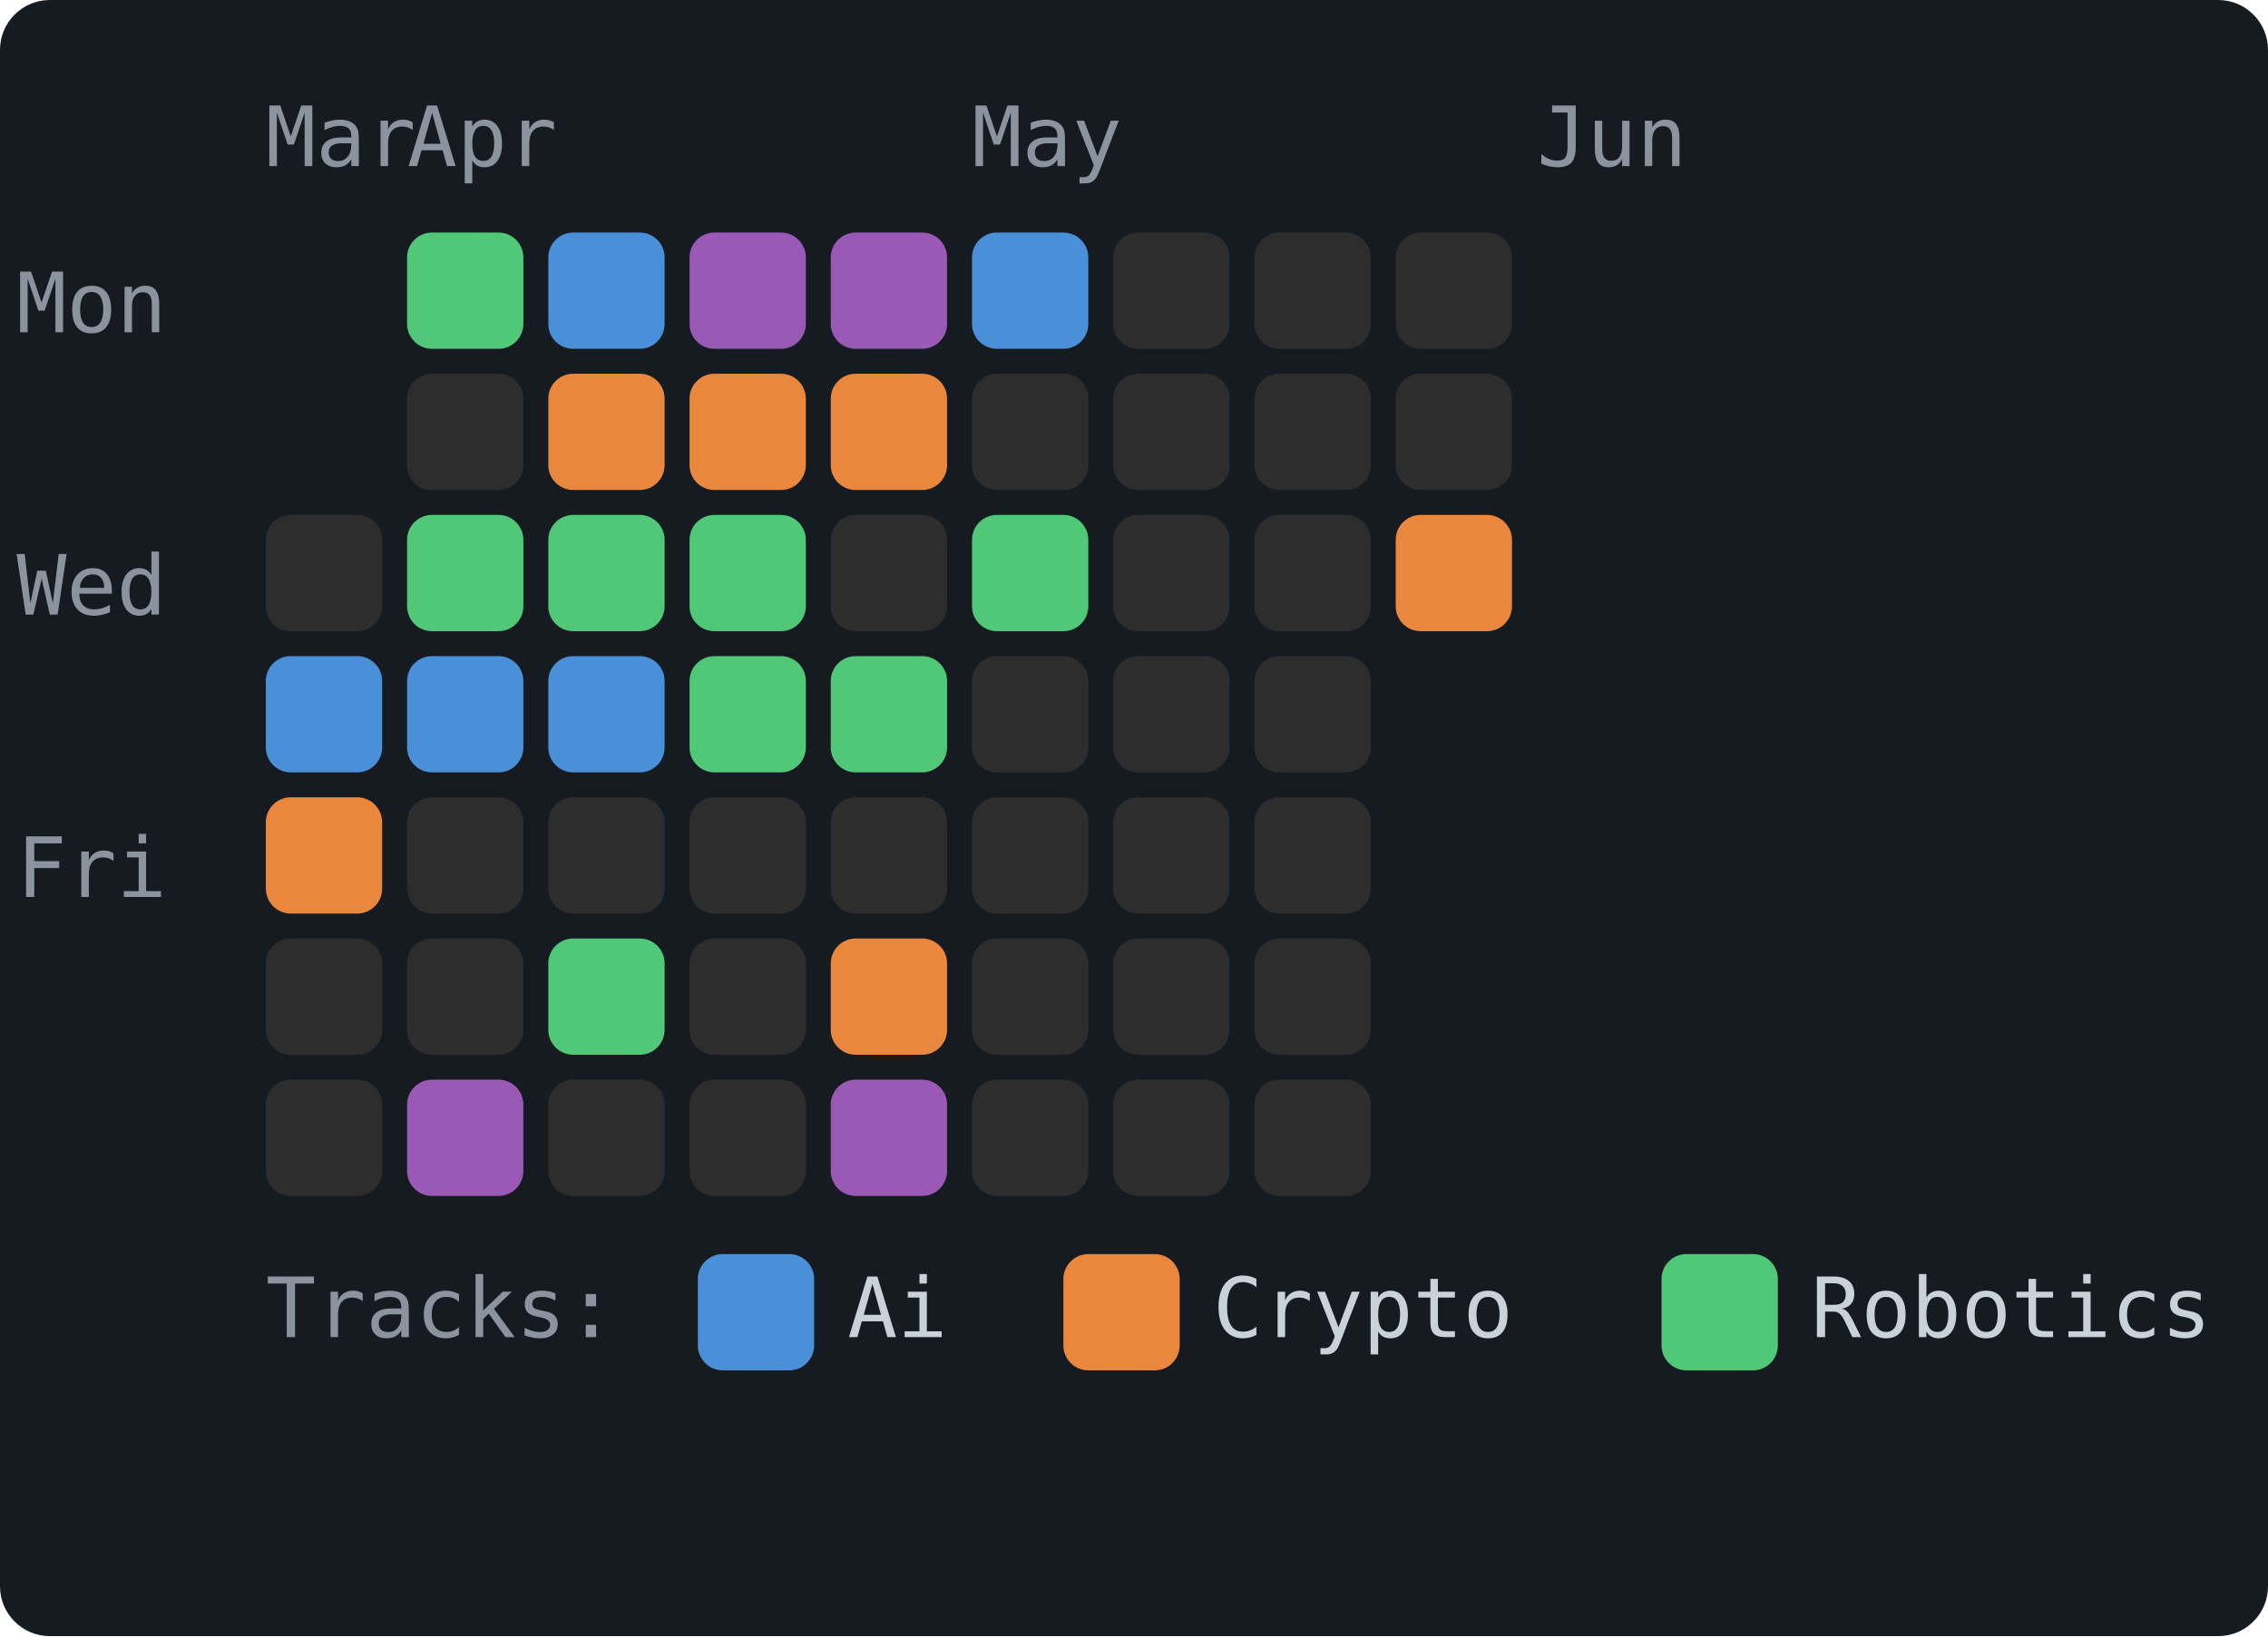
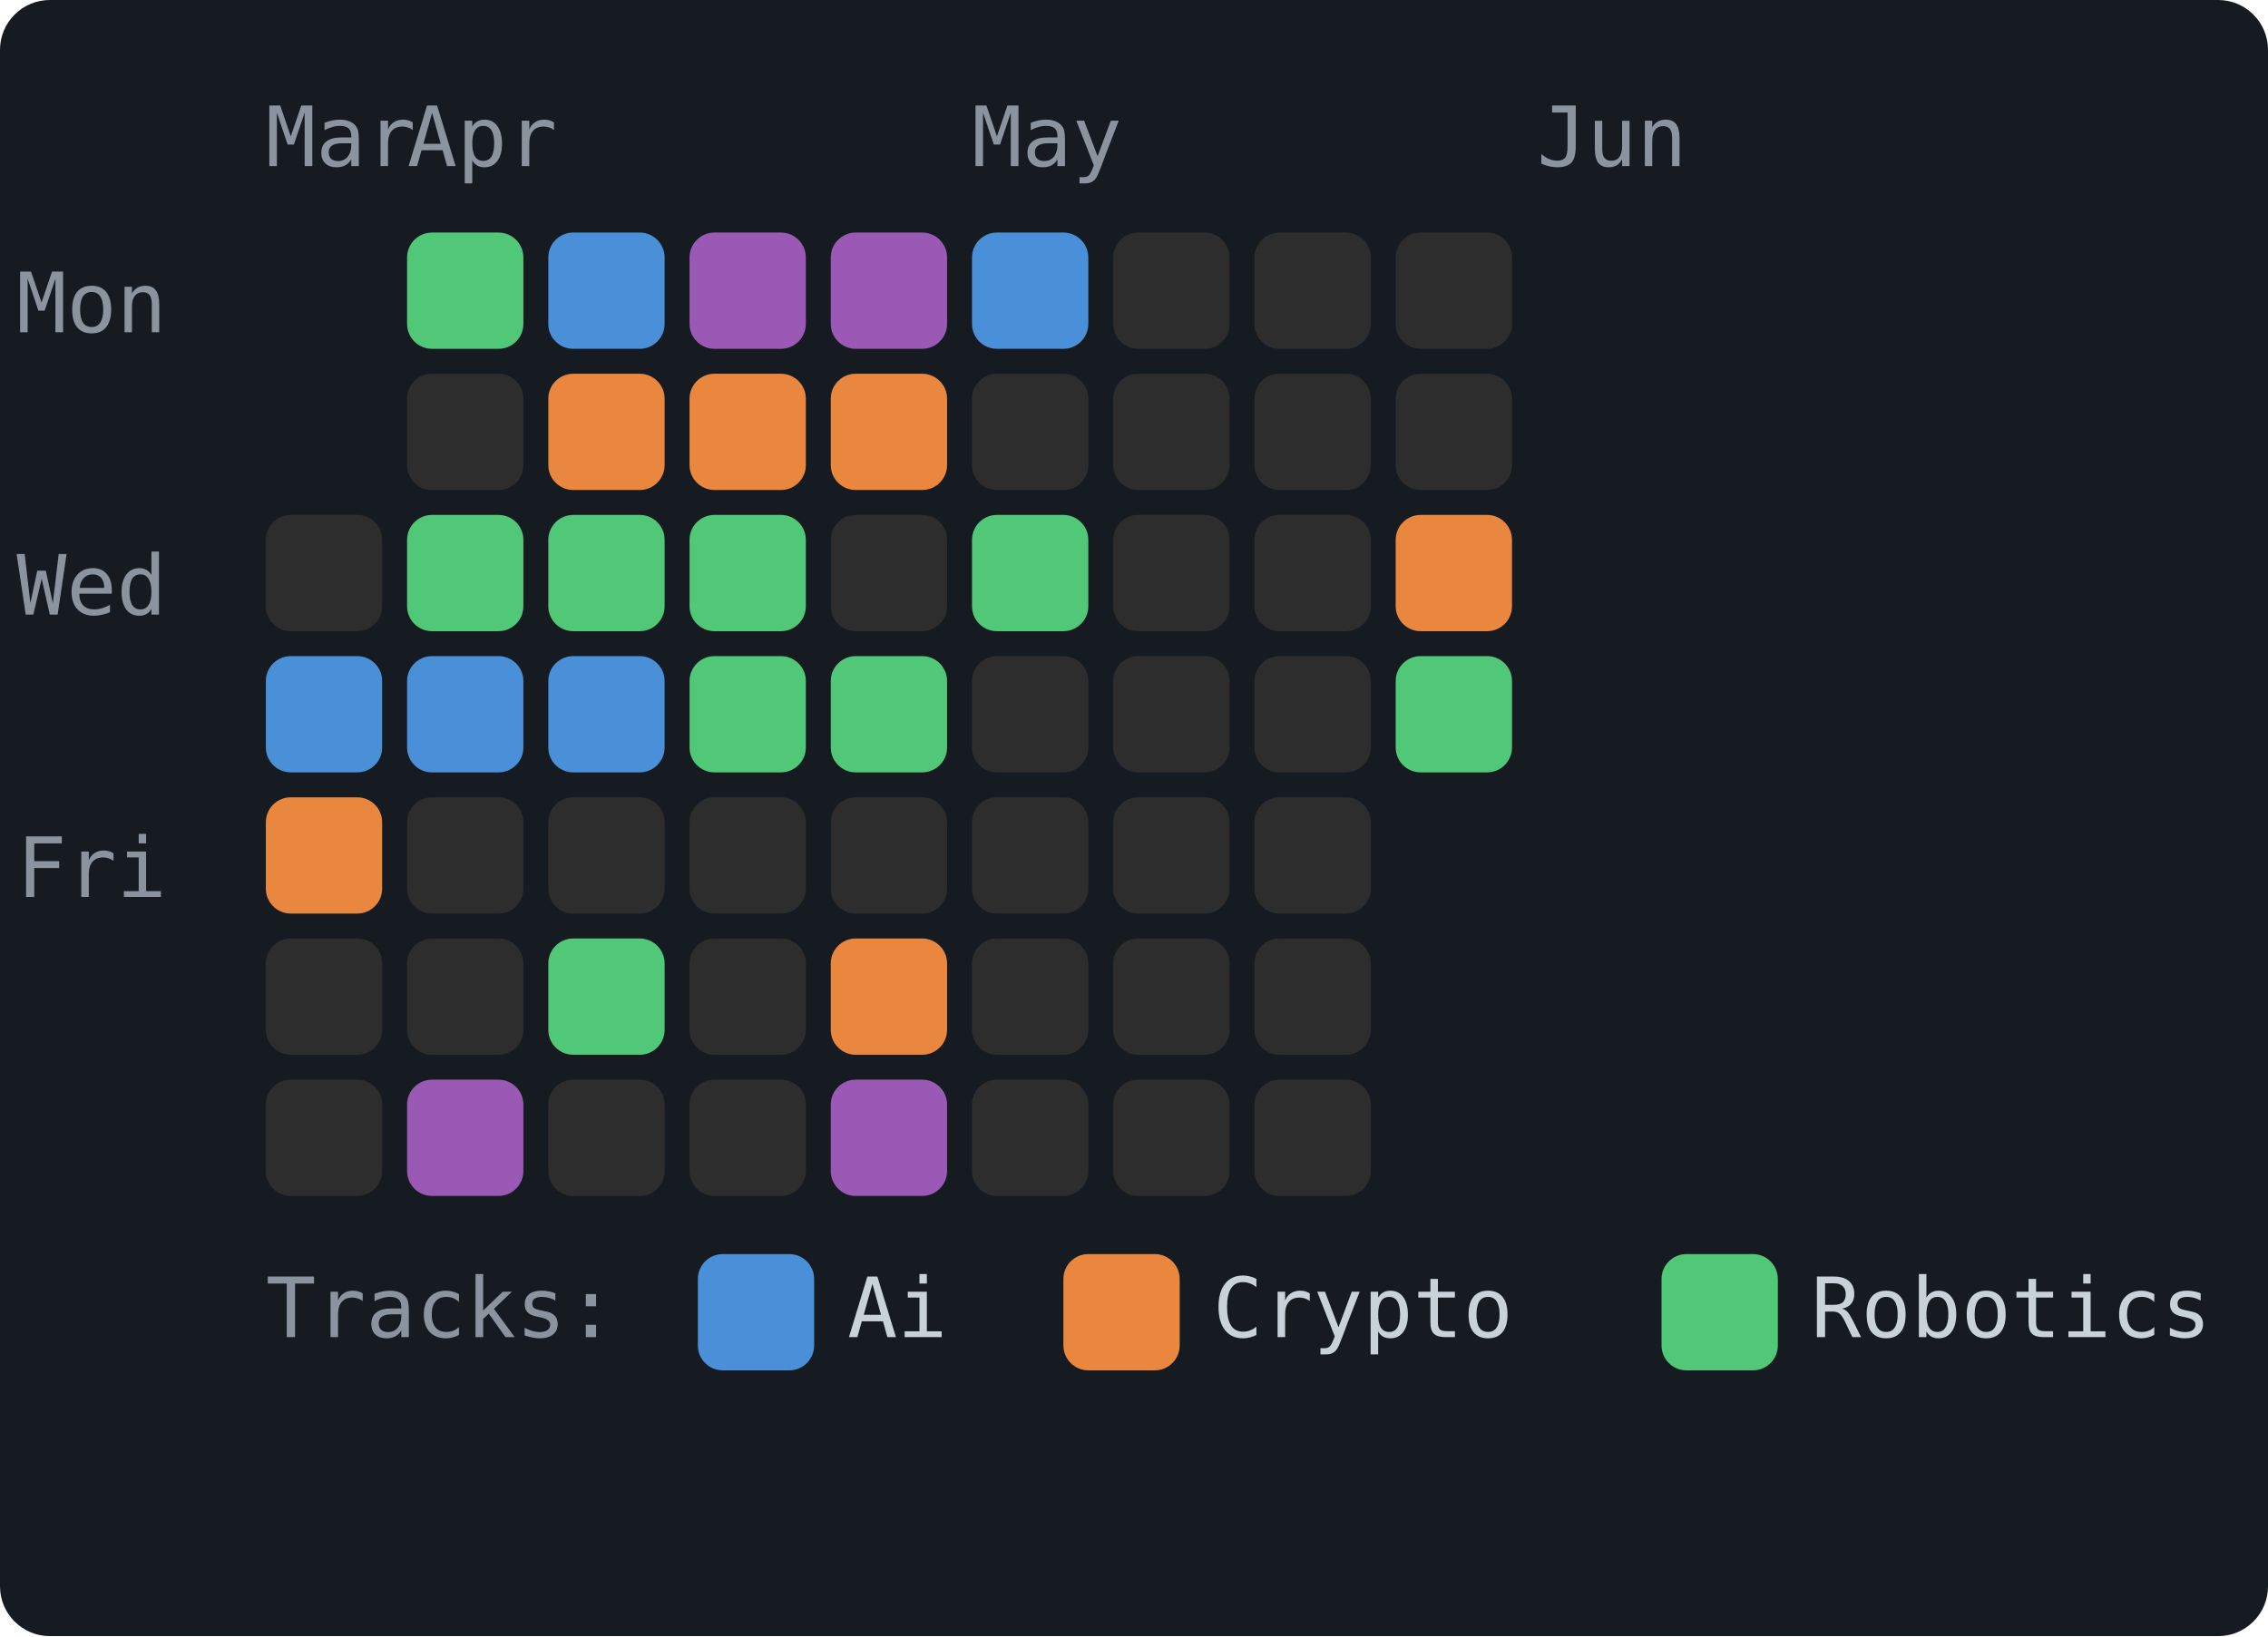
<svg xmlns="http://www.w3.org/2000/svg" width="273" height="197" viewBox="0 0 273 197">
  <rect width="273" height="197" fill="#161B22" rx="6" />
  <text x="2" y="40" fill="#8B949E" font-family="monospace" font-size="10">Mon</text>
  <text x="2" y="74" fill="#8B949E" font-family="monospace" font-size="10">Wed</text>
  <text x="2" y="108" fill="#8B949E" font-family="monospace" font-size="10">Fri</text>
  <text x="32" y="20" fill="#8B949E" font-family="monospace" font-size="10">Mar</text>
  <text x="49" y="20" fill="#8B949E" font-family="monospace" font-size="10">Apr</text>
  <text x="117" y="20" fill="#8B949E" font-family="monospace" font-size="10">May</text>
  <text x="185" y="20" fill="#8B949E" font-family="monospace" font-size="10">Jun</text>
  <rect x="32" y="62" width="14" height="14" rx="3" fill="#2D2D2D" />
  <rect x="32" y="79" width="14" height="14" rx="3" fill="#4A90D9" />
  <rect x="32" y="96" width="14" height="14" rx="3" fill="#E8873D" />
  <rect x="32" y="113" width="14" height="14" rx="3" fill="#2D2D2D" />
  <rect x="32" y="130" width="14" height="14" rx="3" fill="#2D2D2D" />
  <rect x="49" y="28" width="14" height="14" rx="3" fill="#50C878" />
  <rect x="49" y="45" width="14" height="14" rx="3" fill="#2D2D2D" />
  <rect x="49" y="62" width="14" height="14" rx="3" fill="#50C878" />
  <rect x="49" y="79" width="14" height="14" rx="3" fill="#4A90D9" />
  <rect x="49" y="96" width="14" height="14" rx="3" fill="#2D2D2D" />
  <rect x="49" y="113" width="14" height="14" rx="3" fill="#2D2D2D" />
  <rect x="49" y="130" width="14" height="14" rx="3" fill="#9B59B6" />
  <rect x="66" y="28" width="14" height="14" rx="3" fill="#4A90D9" />
  <rect x="66" y="45" width="14" height="14" rx="3" fill="#E8873D" />
  <rect x="66" y="62" width="14" height="14" rx="3" fill="#50C878" />
  <rect x="66" y="79" width="14" height="14" rx="3" fill="#4A90D9" />
  <rect x="66" y="96" width="14" height="14" rx="3" fill="#2D2D2D" />
  <rect x="66" y="113" width="14" height="14" rx="3" fill="#50C878" />
  <rect x="66" y="130" width="14" height="14" rx="3" fill="#2D2D2D" />
  <rect x="83" y="28" width="14" height="14" rx="3" fill="#9B59B6" />
  <rect x="83" y="45" width="14" height="14" rx="3" fill="#E8873D" />
  <rect x="83" y="62" width="14" height="14" rx="3" fill="#50C878" />
  <rect x="83" y="79" width="14" height="14" rx="3" fill="#50C878" />
  <rect x="83" y="96" width="14" height="14" rx="3" fill="#2D2D2D" />
  <rect x="83" y="113" width="14" height="14" rx="3" fill="#2D2D2D" />
  <rect x="83" y="130" width="14" height="14" rx="3" fill="#2D2D2D" />
  <rect x="100" y="28" width="14" height="14" rx="3" fill="#9B59B6" />
  <rect x="100" y="45" width="14" height="14" rx="3" fill="#E8873D" />
  <rect x="100" y="62" width="14" height="14" rx="3" fill="#2D2D2D" />
  <rect x="100" y="79" width="14" height="14" rx="3" fill="#50C878" />
  <rect x="100" y="96" width="14" height="14" rx="3" fill="#2D2D2D" />
  <rect x="100" y="113" width="14" height="14" rx="3" fill="#E8873D" />
  <rect x="100" y="130" width="14" height="14" rx="3" fill="#9B59B6" />
  <rect x="117" y="28" width="14" height="14" rx="3" fill="#4A90D9" />
  <rect x="117" y="45" width="14" height="14" rx="3" fill="#2D2D2D" />
  <rect x="117" y="62" width="14" height="14" rx="3" fill="#50C878" />
  <rect x="117" y="79" width="14" height="14" rx="3" fill="#2D2D2D" />
  <rect x="117" y="96" width="14" height="14" rx="3" fill="#2D2D2D" />
  <rect x="117" y="113" width="14" height="14" rx="3" fill="#2D2D2D" />
  <rect x="117" y="130" width="14" height="14" rx="3" fill="#2D2D2D" />
  <rect x="134" y="28" width="14" height="14" rx="3" fill="#2D2D2D" />
  <rect x="134" y="45" width="14" height="14" rx="3" fill="#2D2D2D" />
  <rect x="134" y="62" width="14" height="14" rx="3" fill="#2D2D2D" />
  <rect x="134" y="79" width="14" height="14" rx="3" fill="#2D2D2D" />
  <rect x="134" y="96" width="14" height="14" rx="3" fill="#2D2D2D" />
  <rect x="134" y="113" width="14" height="14" rx="3" fill="#2D2D2D" />
  <rect x="134" y="130" width="14" height="14" rx="3" fill="#2D2D2D" />
  <rect x="151" y="28" width="14" height="14" rx="3" fill="#2D2D2D" />
  <rect x="151" y="45" width="14" height="14" rx="3" fill="#2D2D2D" />
  <rect x="151" y="62" width="14" height="14" rx="3" fill="#2D2D2D" />
  <rect x="151" y="79" width="14" height="14" rx="3" fill="#2D2D2D" />
  <rect x="151" y="96" width="14" height="14" rx="3" fill="#2D2D2D" />
  <rect x="151" y="113" width="14" height="14" rx="3" fill="#2D2D2D" />
  <rect x="151" y="130" width="14" height="14" rx="3" fill="#2D2D2D" />
  <rect x="168" y="28" width="14" height="14" rx="3" fill="#2D2D2D" />
  <rect x="168" y="45" width="14" height="14" rx="3" fill="#2D2D2D" />
  <rect x="168" y="62" width="14" height="14" rx="3" fill="#E8873D" />
+   <rect x="168" y="79" width="14" height="14" rx="3" fill="#50C878" />
  <text x="32" y="161" fill="#8B949E" font-family="monospace" font-size="10">Tracks:</text>
  <rect x="84" y="151" width="14" height="14" rx="3" fill="#4A90D9" />
  <text x="102" y="161" fill="#C9D1D9" font-family="monospace" font-size="10">Ai</text>
  <rect x="128" y="151" width="14" height="14" rx="3" fill="#E8873D" />
  <text x="146" y="161" fill="#C9D1D9" font-family="monospace" font-size="10">Crypto</text>
  <rect x="200" y="151" width="14" height="14" rx="3" fill="#50C878" />
  <text x="218" y="161" fill="#C9D1D9" font-family="monospace" font-size="10">Robotics</text>
  <rect x="286" y="151" width="14" height="14" rx="3" fill="#9B59B6" />
  <text x="304" y="161" fill="#C9D1D9" font-family="monospace" font-size="10">Integration</text>
  <rect x="393" y="151" width="14" height="14" rx="3" fill="#2D2D2D" />
  <text x="411" y="161" fill="#C9D1D9" font-family="monospace" font-size="10">No activity</text>
</svg>
